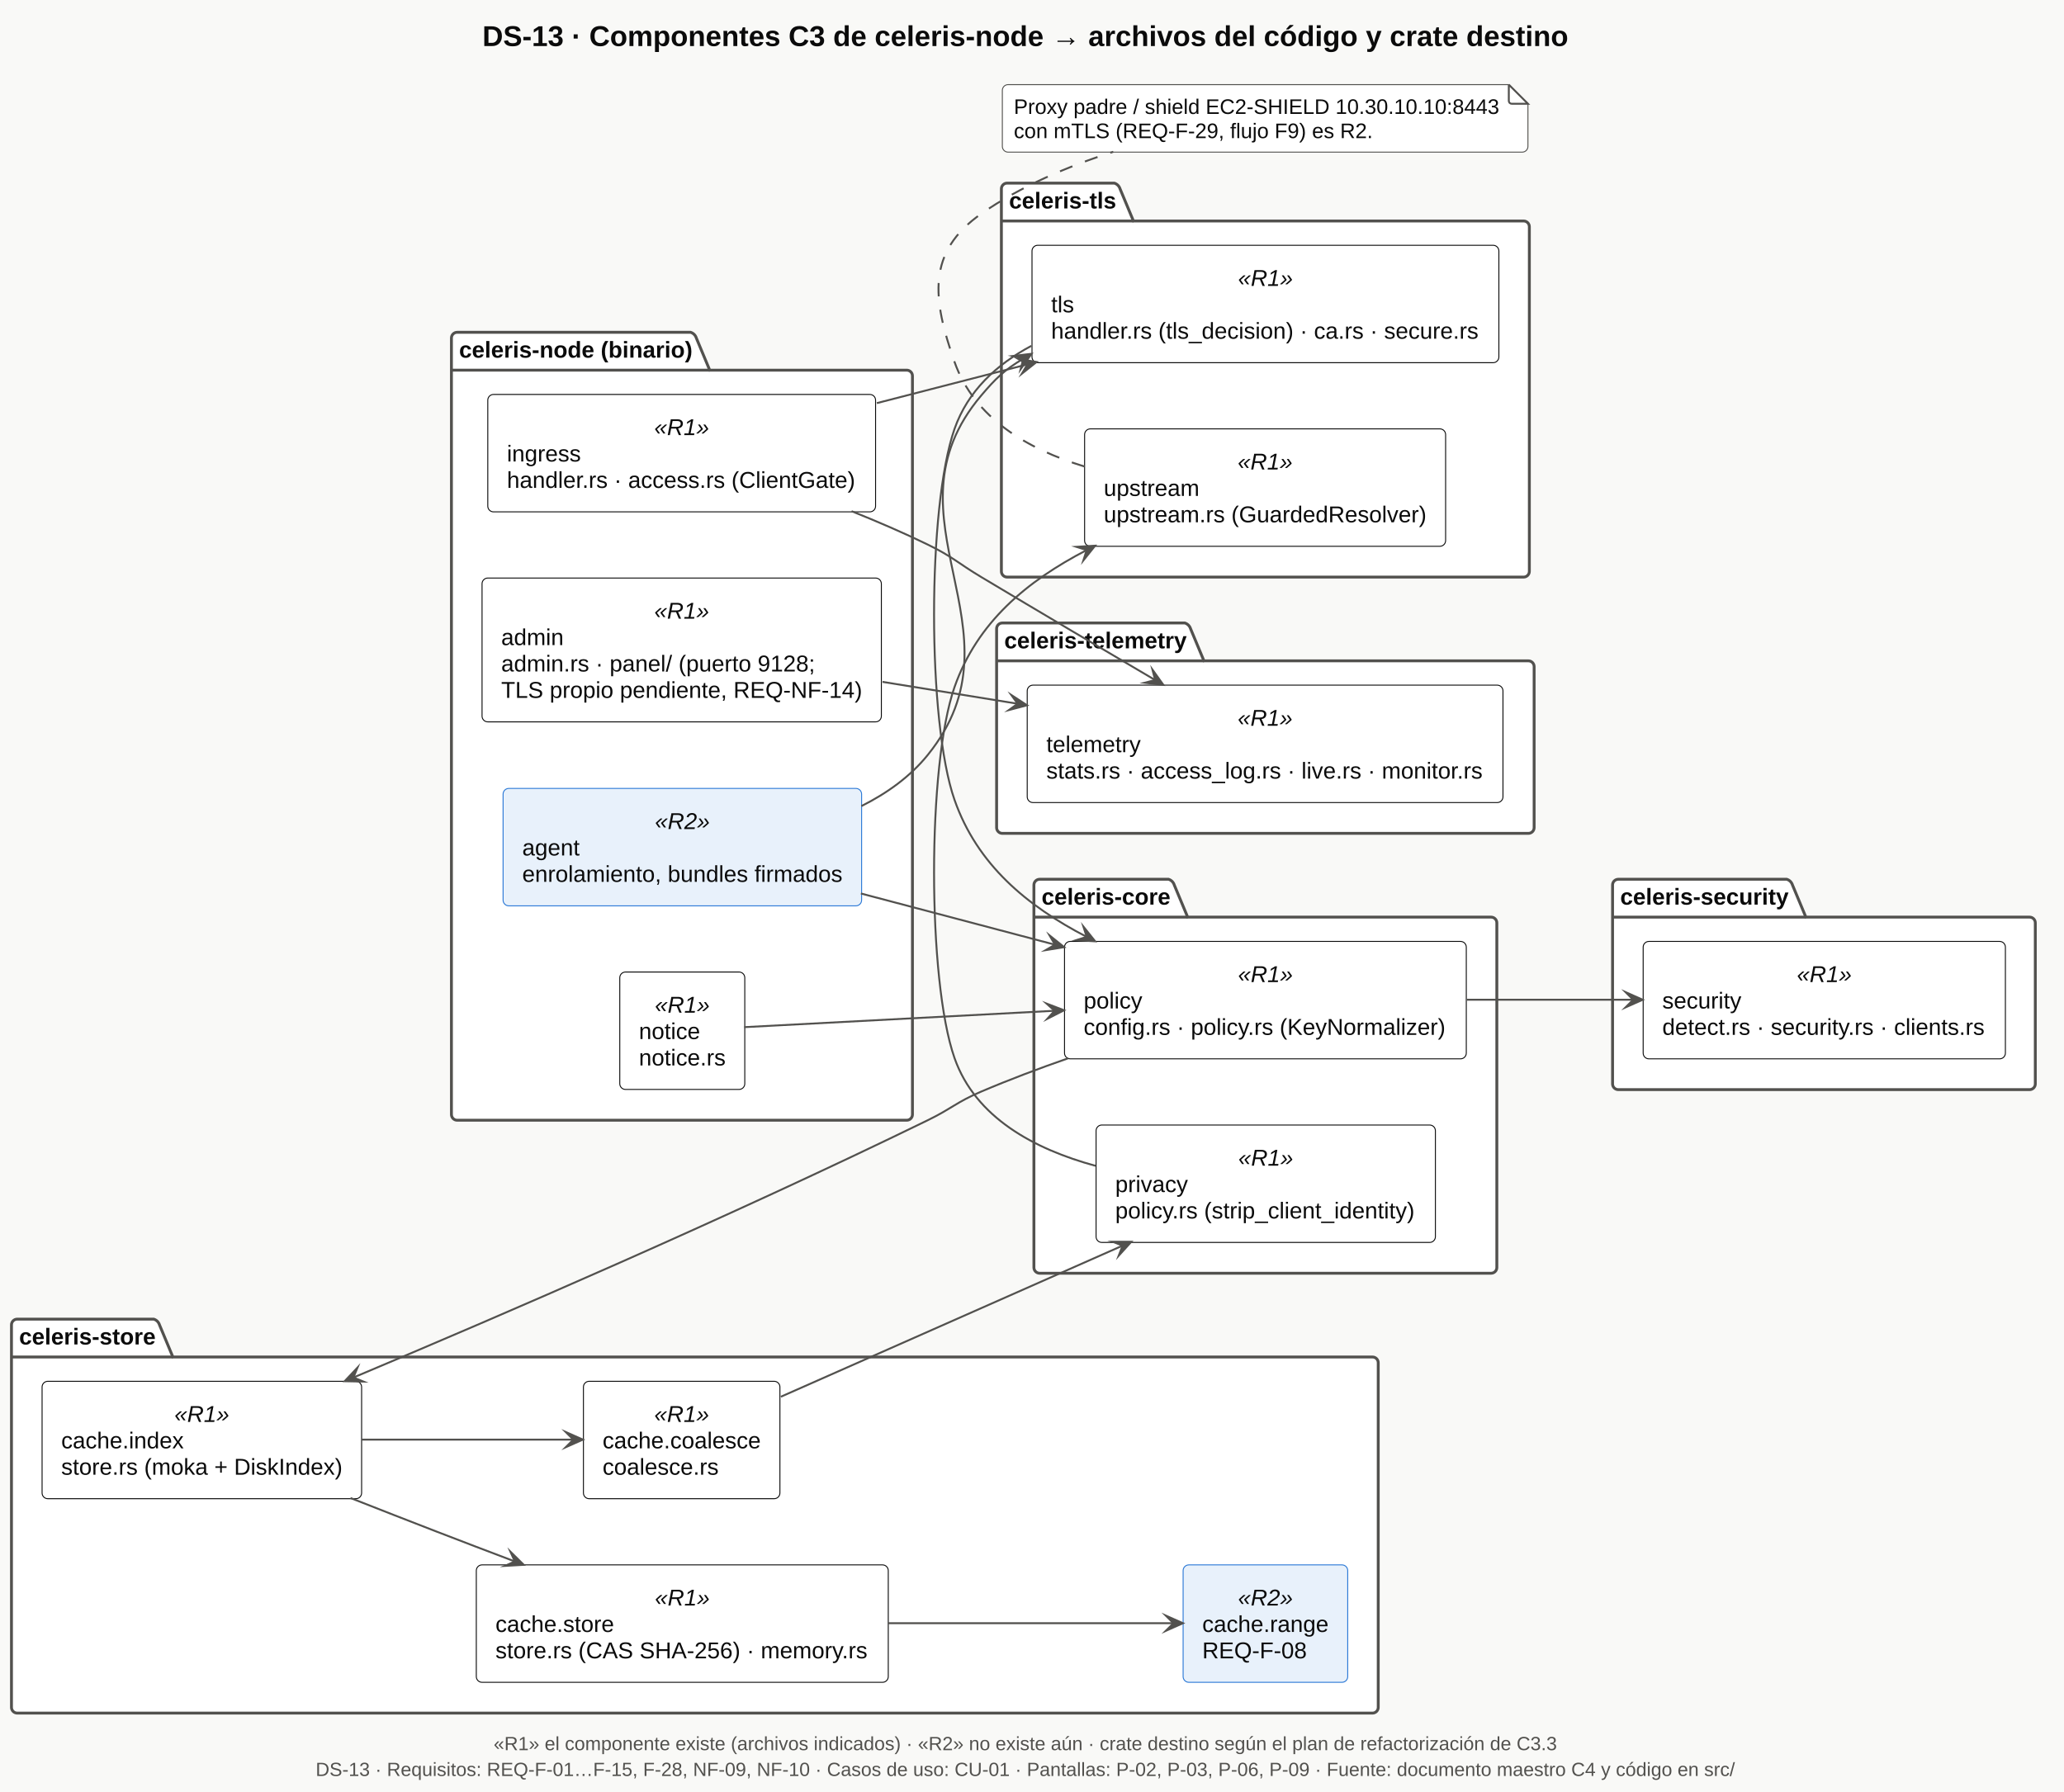
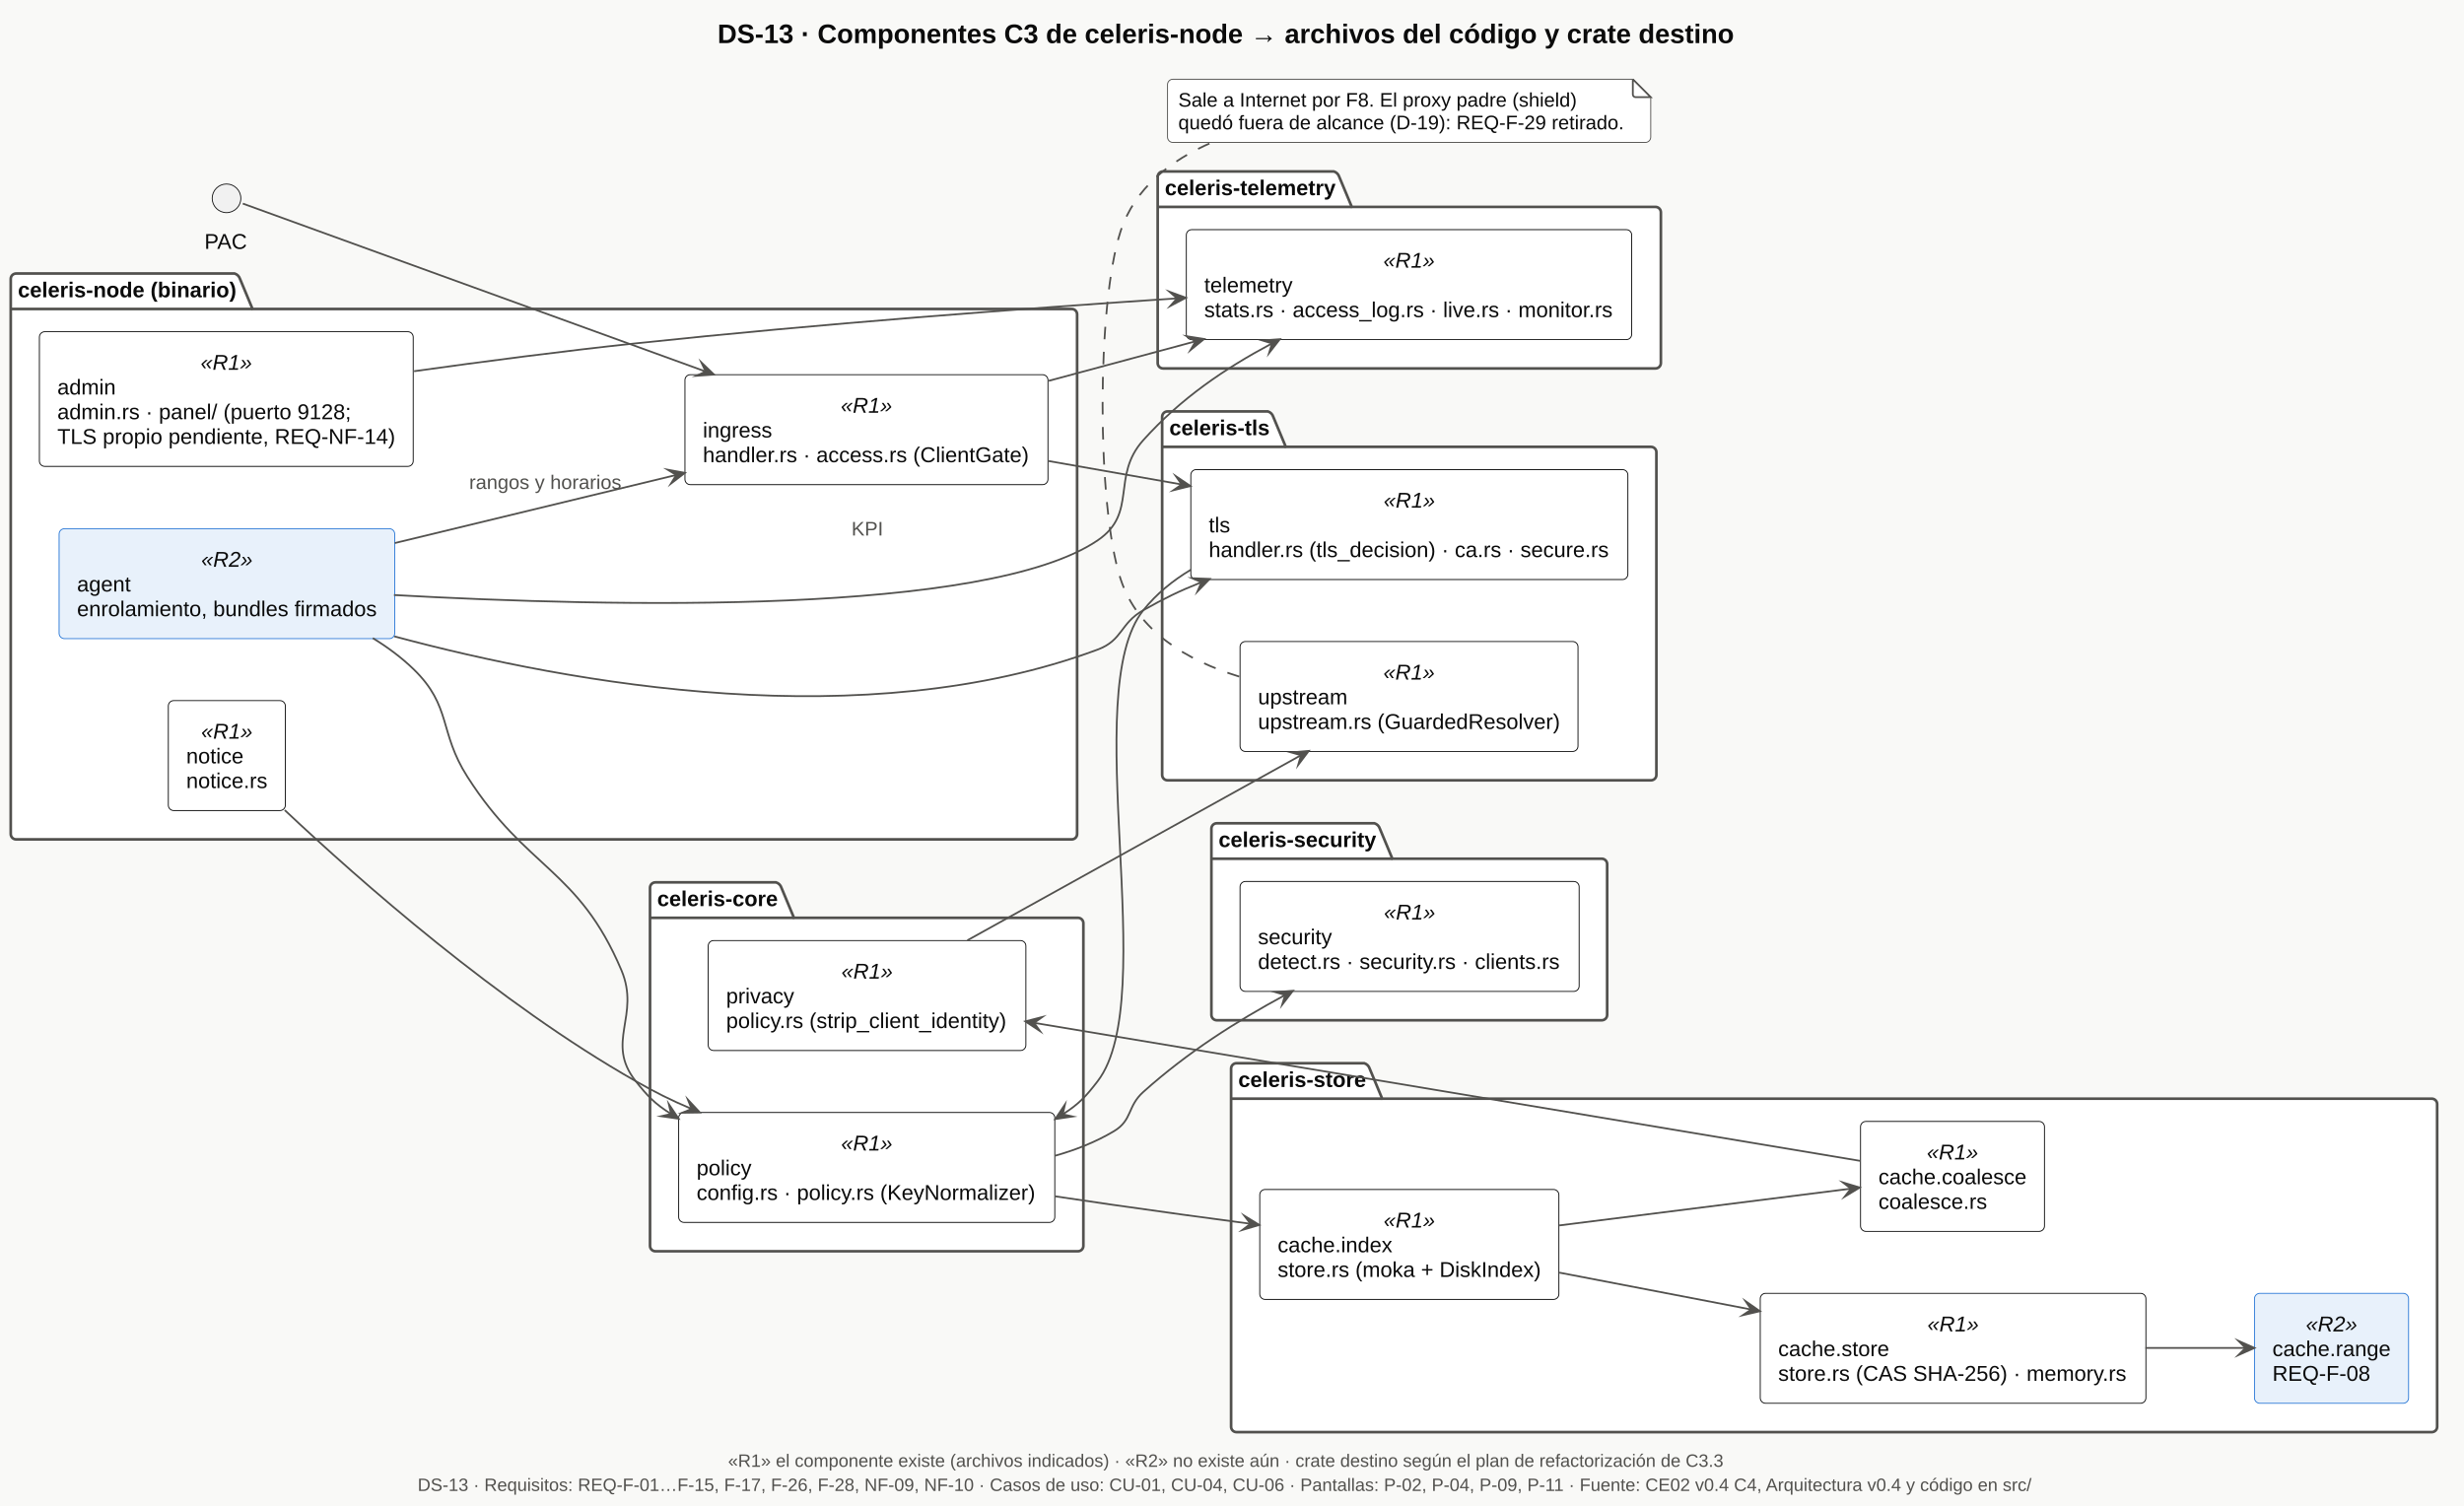
- <svg xmlns="http://www.w3.org/2000/svg" version="1.1" data-diagram-type="DESCRIPTION" style="width:1079px;height:937px;background:#F9F9F7;" width="1079px" height="937px" viewBox="0 0 1079 937" zoomAndPan="magnify" preserveAspectRatio="none" contentStyleType="text/css">
+ <svg xmlns="http://www.w3.org/2000/svg" version="1.1" data-diagram-type="DESCRIPTION" style="width:1376px;height:841px;background:#F9F9F7;" width="1376px" height="841px" viewBox="0 0 1376 841" zoomAndPan="magnify" preserveAspectRatio="none" contentStyleType="text/css">
  <defs />
  <g font-family="sans-serif" lengthAdjust="spacing">
-     <rect x="0" y="0" width="1079" height="937" fill="#F9F9F7" style="stroke:none;" />
+     <rect x="0" y="0" width="1376" height="841" fill="#F9F9F7" style="stroke:none;" />
    <g class="title" data-source-line="2">
-       <text x="252.179" y="24.07" fill="#0B0B0B" font-size="15" textLength="567.642" font-weight="700" font-family="'Arial'">DS-13 · Componentes C3 de celeris-node → archivos del código y crate destino</text>
+       <text x="400.679" y="24.07" fill="#0B0B0B" font-size="15" textLength="567.642" font-weight="700" font-family="'Arial'">DS-13 · Componentes C3 de celeris-node → archivos del código y crate destino</text>
    </g>
    <g class="cluster" data-qualified-name="celeris-node .binario." id="ent0001" data-source-line="13">
-       <path d="M239,173.749 L361.021,173.749 A4.5,4.5 0 0 1 364.021,176.749 L371.021,193.547 L474,193.547 A3,3 0 0 1 477,196.547 L477,582.749 A3,3 0 0 1 474,585.749 L239,585.749 A3,3 0 0 1 236,582.749 L236,176.749 A3,3 0 0 1 239,173.749" style="stroke:#52514E;stroke-width:1.5;" fill="#FFF" />
-       <line x1="236" y1="193.547" x2="371.021" y2="193.547" style="stroke:#52514E;stroke-width:1.5;" />
-       <text x="240" y="187.004" fill="#0B0B0B" font-size="12" textLength="122.021" font-weight="700" font-family="'Arial'">celeris-node (binario)</text>
+       <path d="M9,152.749 L131.021,152.749 A4.5,4.5 0 0 1 134.021,155.749 L141.021,172.547 L598.5,172.547 A3,3 0 0 1 601.5,175.547 L601.5,465.749 A3,3 0 0 1 598.5,468.749 L9,468.749 A3,3 0 0 1 6,465.749 L6,155.749 A3,3 0 0 1 9,152.749" style="stroke:#52514E;stroke-width:1.5;" fill="#FFF" />
+       <line x1="6" y1="172.547" x2="141.021" y2="172.547" style="stroke:#52514E;stroke-width:1.5;" />
+       <text x="10" y="166.004" fill="#0B0B0B" font-size="12" textLength="122.021" font-weight="700" font-family="'Arial'">celeris-node (binario)</text>
    </g>
    <g class="cluster" data-qualified-name="celeris-tls" id="ent0006" data-source-line="19">
-       <path d="M526.5,95.749 L582.533,95.749 A4.5,4.5 0 0 1 585.533,98.749 L592.533,115.547 L796.5,115.547 A3,3 0 0 1 799.5,118.547 L799.5,298.749 A3,3 0 0 1 796.5,301.749 L526.5,301.749 A3,3 0 0 1 523.5,298.749 L523.5,98.749 A3,3 0 0 1 526.5,95.749" style="stroke:#52514E;stroke-width:1.5;" fill="#FFF" />
-       <line x1="523.5" y1="115.547" x2="592.533" y2="115.547" style="stroke:#52514E;stroke-width:1.5;" />
-       <text x="527.5" y="109.004" fill="#0B0B0B" font-size="12" textLength="56.033" font-weight="700" font-family="'Arial'">celeris-tls</text>
+       <path d="M652,229.749 L708.033,229.749 A4.5,4.5 0 0 1 711.033,232.749 L718.033,249.547 L922,249.547 A3,3 0 0 1 925,252.547 L925,432.749 A3,3 0 0 1 922,435.749 L652,435.749 A3,3 0 0 1 649,432.749 L649,232.749 A3,3 0 0 1 652,229.749" style="stroke:#52514E;stroke-width:1.5;" fill="#FFF" />
+       <line x1="649" y1="249.547" x2="718.033" y2="249.547" style="stroke:#52514E;stroke-width:1.5;" />
+       <text x="653" y="243.004" fill="#0B0B0B" font-size="12" textLength="56.033" font-weight="700" font-family="'Arial'">celeris-tls</text>
    </g>
    <g class="cluster" data-qualified-name="celeris-core" id="ent0009" data-source-line="23">
-       <path d="M543.5,459.749 L610.877,459.749 A4.5,4.5 0 0 1 613.877,462.749 L620.877,479.547 L779.5,479.547 A3,3 0 0 1 782.5,482.547 L782.5,662.749 A3,3 0 0 1 779.5,665.749 L543.5,665.749 A3,3 0 0 1 540.5,662.749 L540.5,462.749 A3,3 0 0 1 543.5,459.749" style="stroke:#52514E;stroke-width:1.5;" fill="#FFF" />
-       <line x1="540.5" y1="479.547" x2="620.877" y2="479.547" style="stroke:#52514E;stroke-width:1.5;" />
-       <text x="544.5" y="473.004" fill="#0B0B0B" font-size="12" textLength="67.377" font-weight="700" font-family="'Arial'">celeris-core</text>
+       <path d="M366,492.749 L433.377,492.749 A4.5,4.5 0 0 1 436.377,495.749 L443.377,512.547 L602,512.547 A3,3 0 0 1 605,515.547 L605,695.749 A3,3 0 0 1 602,698.749 L366,698.749 A3,3 0 0 1 363,695.749 L363,495.749 A3,3 0 0 1 366,492.749" style="stroke:#52514E;stroke-width:1.5;" fill="#FFF" />
+       <line x1="363" y1="512.547" x2="443.377" y2="512.547" style="stroke:#52514E;stroke-width:1.5;" />
+       <text x="367" y="506.004" fill="#0B0B0B" font-size="12" textLength="67.377" font-weight="700" font-family="'Arial'">celeris-core</text>
    </g>
    <g class="cluster" data-qualified-name="celeris-store" id="ent0012" data-source-line="27">
-       <path d="M9,689.749 L80.373,689.749 A4.5,4.5 0 0 1 83.373,692.749 L90.373,709.547 L717.5,709.547 A3,3 0 0 1 720.5,712.547 L720.5,892.749 A3,3 0 0 1 717.5,895.749 L9,895.749 A3,3 0 0 1 6,892.749 L6,692.749 A3,3 0 0 1 9,689.749" style="stroke:#52514E;stroke-width:1.5;" fill="#FFF" />
-       <line x1="6" y1="709.547" x2="90.373" y2="709.547" style="stroke:#52514E;stroke-width:1.5;" />
-       <text x="10" y="703.004" fill="#0B0B0B" font-size="12" textLength="71.373" font-weight="700" font-family="'Arial'">celeris-store</text>
+       <path d="M690.5,593.749 L761.873,593.749 A4.5,4.5 0 0 1 764.873,596.749 L771.873,613.547 L1358,613.547 A3,3 0 0 1 1361,616.547 L1361,796.749 A3,3 0 0 1 1358,799.749 L690.5,799.749 A3,3 0 0 1 687.5,796.749 L687.5,596.749 A3,3 0 0 1 690.5,593.749" style="stroke:#52514E;stroke-width:1.5;" fill="#FFF" />
+       <line x1="687.5" y1="613.547" x2="771.873" y2="613.547" style="stroke:#52514E;stroke-width:1.5;" />
+       <text x="691.5" y="607.004" fill="#0B0B0B" font-size="12" textLength="71.373" font-weight="700" font-family="'Arial'">celeris-store</text>
    </g>
    <g class="cluster" data-qualified-name="celeris-security" id="ent0017" data-source-line="33">
-       <path d="M846,459.749 L934.055,459.749 A4.5,4.5 0 0 1 937.055,462.749 L944.055,479.547 L1061,479.547 A3,3 0 0 1 1064,482.547 L1064,566.749 A3,3 0 0 1 1061,569.749 L846,569.749 A3,3 0 0 1 843,566.749 L843,462.749 A3,3 0 0 1 846,459.749" style="stroke:#52514E;stroke-width:1.5;" fill="#FFF" />
-       <line x1="843" y1="479.547" x2="944.055" y2="479.547" style="stroke:#52514E;stroke-width:1.5;" />
-       <text x="847" y="473.004" fill="#0B0B0B" font-size="12" textLength="88.055" font-weight="700" font-family="'Arial'">celeris-security</text>
+       <path d="M679.5,459.749 L767.555,459.749 A4.5,4.5 0 0 1 770.555,462.749 L777.555,479.547 L894.5,479.547 A3,3 0 0 1 897.5,482.547 L897.5,566.749 A3,3 0 0 1 894.5,569.749 L679.5,569.749 A3,3 0 0 1 676.5,566.749 L676.5,462.749 A3,3 0 0 1 679.5,459.749" style="stroke:#52514E;stroke-width:1.5;" fill="#FFF" />
+       <line x1="676.5" y1="479.547" x2="777.555" y2="479.547" style="stroke:#52514E;stroke-width:1.5;" />
+       <text x="680.5" y="473.004" fill="#0B0B0B" font-size="12" textLength="88.055" font-weight="700" font-family="'Arial'">celeris-security</text>
    </g>
    <g class="cluster" data-qualified-name="celeris-telemetry" id="ent0019" data-source-line="36">
-       <path d="M524,325.749 L619.391,325.749 A4.5,4.5 0 0 1 622.391,328.749 L629.391,345.547 L799,345.547 A3,3 0 0 1 802,348.547 L802,432.749 A3,3 0 0 1 799,435.749 L524,435.749 A3,3 0 0 1 521,432.749 L521,328.749 A3,3 0 0 1 524,325.749" style="stroke:#52514E;stroke-width:1.5;" fill="#FFF" />
-       <line x1="521" y1="345.547" x2="629.391" y2="345.547" style="stroke:#52514E;stroke-width:1.5;" />
-       <text x="525" y="339.004" fill="#0B0B0B" font-size="12" textLength="95.391" font-weight="700" font-family="'Arial'">celeris-telemetry</text>
+       <path d="M649.5,95.749 L744.891,95.749 A4.5,4.5 0 0 1 747.891,98.749 L754.891,115.547 L924.5,115.547 A3,3 0 0 1 927.5,118.547 L927.5,202.749 A3,3 0 0 1 924.5,205.749 L649.5,205.749 A3,3 0 0 1 646.5,202.749 L646.5,98.749 A3,3 0 0 1 649.5,95.749" style="stroke:#52514E;stroke-width:1.5;" fill="#FFF" />
+       <line x1="646.5" y1="115.547" x2="754.891" y2="115.547" style="stroke:#52514E;stroke-width:1.5;" />
+       <text x="650.5" y="109.004" fill="#0B0B0B" font-size="12" textLength="95.391" font-weight="700" font-family="'Arial'">celeris-telemetry</text>
    </g>
    <g class="entity" data-qualified-name="celeris-node .binario..ING" id="ent0002" data-source-line="14">
-       <rect x="255" y="206.249" width="202.725" height="61.396" fill="#FFF" style="stroke:#0B0B0B;stroke-width:0.5;" rx="3" ry="3" />
-       <text x="342.019" y="227.504" fill="#0B0B0B" font-size="12" textLength="28.688" font-style="italic" font-family="'Arial'">«R1»</text>
-       <text x="265" y="241.303" fill="#0B0B0B" font-size="12" textLength="38.684" font-family="'Arial'">ingress</text>
-       <text x="265" y="255.102" fill="#0B0B0B" font-size="12" textLength="182.725" font-family="'Arial'">handler.rs · access.rs (ClientGate)</text>
+       <rect x="382.5" y="209.249" width="202.725" height="61.396" fill="#FFF" style="stroke:#0B0B0B;stroke-width:0.5;" rx="3" ry="3" />
+       <text x="469.519" y="230.504" fill="#0B0B0B" font-size="12" textLength="28.688" font-style="italic" font-family="'Arial'">«R1»</text>
+       <text x="392.5" y="244.303" fill="#0B0B0B" font-size="12" textLength="38.684" font-family="'Arial'">ingress</text>
+       <text x="392.5" y="258.102" fill="#0B0B0B" font-size="12" textLength="182.725" font-family="'Arial'">handler.rs · access.rs (ClientGate)</text>
    </g>
    <g class="entity" data-qualified-name="celeris-node .binario..ADM" id="ent0003" data-source-line="15">
-       <rect x="252" y="302.249" width="208.754" height="75.195" fill="#FFF" style="stroke:#0B0B0B;stroke-width:0.5;" rx="3" ry="3" />
-       <text x="342.033" y="323.504" fill="#0B0B0B" font-size="12" textLength="28.688" font-style="italic" font-family="'Arial'">«R1»</text>
-       <text x="262" y="337.303" fill="#0B0B0B" font-size="12" textLength="32.684" font-family="'Arial'">admin</text>
-       <text x="262" y="351.102" fill="#0B0B0B" font-size="12" textLength="164.092" font-family="'Arial'">admin.rs · panel/ (puerto 9128;</text>
-       <text x="262" y="364.901" fill="#0B0B0B" font-size="12" textLength="188.754" font-family="'Arial'">TLS propio pendiente, REQ-NF-14)</text>
+       <rect x="22" y="185.249" width="208.754" height="75.195" fill="#FFF" style="stroke:#0B0B0B;stroke-width:0.5;" rx="3" ry="3" />
+       <text x="112.033" y="206.504" fill="#0B0B0B" font-size="12" textLength="28.688" font-style="italic" font-family="'Arial'">«R1»</text>
+       <text x="32" y="220.303" fill="#0B0B0B" font-size="12" textLength="32.684" font-family="'Arial'">admin</text>
+       <text x="32" y="234.102" fill="#0B0B0B" font-size="12" textLength="164.092" font-family="'Arial'">admin.rs · panel/ (puerto 9128;</text>
+       <text x="32" y="247.901" fill="#0B0B0B" font-size="12" textLength="188.754" font-family="'Arial'">TLS propio pendiente, REQ-NF-14)</text>
    </g>
    <g class="entity" data-qualified-name="celeris-node .binario..NOT" id="ent0004" data-source-line="16">
-       <rect x="324" y="508.249" width="65.352" height="61.396" fill="#FFF" style="stroke:#0B0B0B;stroke-width:0.5;" rx="3" ry="3" />
-       <text x="342.332" y="529.504" fill="#0B0B0B" font-size="12" textLength="28.688" font-style="italic" font-family="'Arial'">«R1»</text>
-       <text x="334" y="543.303" fill="#0B0B0B" font-size="12" textLength="32.021" font-family="'Arial'">notice</text>
-       <text x="334" y="557.102" fill="#0B0B0B" font-size="12" textLength="45.352" font-family="'Arial'">notice.rs</text>
+       <rect x="94" y="391.249" width="65.352" height="61.396" fill="#FFF" style="stroke:#0B0B0B;stroke-width:0.5;" rx="3" ry="3" />
+       <text x="112.332" y="412.504" fill="#0B0B0B" font-size="12" textLength="28.688" font-style="italic" font-family="'Arial'">«R1»</text>
+       <text x="104" y="426.303" fill="#0B0B0B" font-size="12" textLength="32.021" font-family="'Arial'">notice</text>
+       <text x="104" y="440.102" fill="#0B0B0B" font-size="12" textLength="45.352" font-family="'Arial'">notice.rs</text>
    </g>
    <g class="entity" data-qualified-name="celeris-node .binario..AG" id="ent0005" data-source-line="17">
-       <rect x="263" y="412.249" width="187.426" height="61.396" fill="#E8F1FB" style="stroke:#2A78D6;stroke-width:0.5;" rx="3" ry="3" />
-       <text x="342.369" y="433.504" fill="#0B0B0B" font-size="12" textLength="28.688" font-style="italic" font-family="'Arial'">«R2»</text>
-       <text x="273" y="447.303" fill="#0B0B0B" font-size="12" textLength="30.029" font-family="'Arial'">agent</text>
-       <text x="273" y="461.102" fill="#0B0B0B" font-size="12" textLength="167.426" font-family="'Arial'">enrolamiento, bundles firmados</text>
+       <rect x="33" y="295.249" width="187.426" height="61.396" fill="#E8F1FB" style="stroke:#2A78D6;stroke-width:0.5;" rx="3" ry="3" />
+       <text x="112.369" y="316.504" fill="#0B0B0B" font-size="12" textLength="28.688" font-style="italic" font-family="'Arial'">«R2»</text>
+       <text x="43" y="330.303" fill="#0B0B0B" font-size="12" textLength="30.029" font-family="'Arial'">agent</text>
+       <text x="43" y="344.102" fill="#0B0B0B" font-size="12" textLength="167.426" font-family="'Arial'">enrolamiento, bundles firmados</text>
    </g>
    <g class="entity" data-qualified-name="celeris-tls.TLS" id="ent0007" data-source-line="20">
-       <rect x="539.5" y="128.249" width="244.068" height="61.396" fill="#FFF" style="stroke:#0B0B0B;stroke-width:0.5;" rx="3" ry="3" />
-       <text x="647.19" y="149.504" fill="#0B0B0B" font-size="12" textLength="28.688" font-style="italic" font-family="'Arial'">«R1»</text>
-       <text x="549.5" y="163.303" fill="#0B0B0B" font-size="12" textLength="12" font-family="'Arial'">tls</text>
-       <text x="549.5" y="177.102" fill="#0B0B0B" font-size="12" textLength="224.068" font-family="'Arial'">handler.rs (tls_decision) · ca.rs · secure.rs</text>
+       <rect x="665" y="262.249" width="244.068" height="61.396" fill="#FFF" style="stroke:#0B0B0B;stroke-width:0.5;" rx="3" ry="3" />
+       <text x="772.69" y="283.504" fill="#0B0B0B" font-size="12" textLength="28.688" font-style="italic" font-family="'Arial'">«R1»</text>
+       <text x="675" y="297.303" fill="#0B0B0B" font-size="12" textLength="12" font-family="'Arial'">tls</text>
+       <text x="675" y="311.102" fill="#0B0B0B" font-size="12" textLength="224.068" font-family="'Arial'">handler.rs (tls_decision) · ca.rs · secure.rs</text>
    </g>
    <g class="entity" data-qualified-name="celeris-tls.UP" id="ent0008" data-source-line="21">
-       <rect x="567" y="224.249" width="188.727" height="61.396" fill="#FFF" style="stroke:#0B0B0B;stroke-width:0.5;" rx="3" ry="3" />
-       <text x="647.02" y="245.504" fill="#0B0B0B" font-size="12" textLength="28.688" font-style="italic" font-family="'Arial'">«R1»</text>
-       <text x="577" y="259.303" fill="#0B0B0B" font-size="12" textLength="50.021" font-family="'Arial'">upstream</text>
-       <text x="577" y="273.102" fill="#0B0B0B" font-size="12" textLength="168.727" font-family="'Arial'">upstream.rs (GuardedResolver)</text>
+       <rect x="692.5" y="358.249" width="188.727" height="61.396" fill="#FFF" style="stroke:#0B0B0B;stroke-width:0.5;" rx="3" ry="3" />
+       <text x="772.52" y="379.504" fill="#0B0B0B" font-size="12" textLength="28.688" font-style="italic" font-family="'Arial'">«R1»</text>
+       <text x="702.5" y="393.303" fill="#0B0B0B" font-size="12" textLength="50.021" font-family="'Arial'">upstream</text>
+       <text x="702.5" y="407.102" fill="#0B0B0B" font-size="12" textLength="168.727" font-family="'Arial'">upstream.rs (GuardedResolver)</text>
    </g>
    <g class="entity" data-qualified-name="celeris-core.POL" id="ent0010" data-source-line="24">
-       <rect x="556.5" y="492.249" width="210.037" height="61.396" fill="#FFF" style="stroke:#0B0B0B;stroke-width:0.5;" rx="3" ry="3" />
-       <text x="647.175" y="513.504" fill="#0B0B0B" font-size="12" textLength="28.688" font-style="italic" font-family="'Arial'">«R1»</text>
-       <text x="566.5" y="527.303" fill="#0B0B0B" font-size="12" textLength="30.68" font-family="'Arial'">policy</text>
-       <text x="566.5" y="541.102" fill="#0B0B0B" font-size="12" textLength="190.037" font-family="'Arial'">config.rs · policy.rs (KeyNormalizer)</text>
+       <rect x="379" y="621.249" width="210.037" height="61.396" fill="#FFF" style="stroke:#0B0B0B;stroke-width:0.5;" rx="3" ry="3" />
+       <text x="469.675" y="642.504" fill="#0B0B0B" font-size="12" textLength="28.688" font-style="italic" font-family="'Arial'">«R1»</text>
+       <text x="389" y="656.303" fill="#0B0B0B" font-size="12" textLength="30.68" font-family="'Arial'">policy</text>
+       <text x="389" y="670.102" fill="#0B0B0B" font-size="12" textLength="190.037" font-family="'Arial'">config.rs · policy.rs (KeyNormalizer)</text>
    </g>
    <g class="entity" data-qualified-name="celeris-core.PRV" id="ent0011" data-source-line="25">
-       <rect x="573" y="588.249" width="177.389" height="61.396" fill="#FFF" style="stroke:#0B0B0B;stroke-width:0.5;" rx="3" ry="3" />
-       <text x="647.351" y="609.504" fill="#0B0B0B" font-size="12" textLength="28.688" font-style="italic" font-family="'Arial'">«R1»</text>
-       <text x="583" y="623.303" fill="#0B0B0B" font-size="12" textLength="38.01" font-family="'Arial'">privacy</text>
-       <text x="583" y="637.102" fill="#0B0B0B" font-size="12" textLength="157.389" font-family="'Arial'">policy.rs (strip_client_identity)</text>
+       <rect x="395.5" y="525.249" width="177.389" height="61.396" fill="#FFF" style="stroke:#0B0B0B;stroke-width:0.5;" rx="3" ry="3" />
+       <text x="469.851" y="546.504" fill="#0B0B0B" font-size="12" textLength="28.688" font-style="italic" font-family="'Arial'">«R1»</text>
+       <text x="405.5" y="560.303" fill="#0B0B0B" font-size="12" textLength="38.01" font-family="'Arial'">privacy</text>
+       <text x="405.5" y="574.102" fill="#0B0B0B" font-size="12" textLength="157.389" font-family="'Arial'">policy.rs (strip_client_identity)</text>
    </g>
    <g class="entity" data-qualified-name="celeris-store.IDX" id="ent0013" data-source-line="28">
-       <rect x="22" y="722.249" width="167.041" height="61.396" fill="#FFF" style="stroke:#0B0B0B;stroke-width:0.5;" rx="3" ry="3" />
-       <text x="91.177" y="743.504" fill="#0B0B0B" font-size="12" textLength="28.688" font-style="italic" font-family="'Arial'">«R1»</text>
-       <text x="32" y="757.303" fill="#0B0B0B" font-size="12" textLength="64.043" font-family="'Arial'">cache.index</text>
-       <text x="32" y="771.102" fill="#0B0B0B" font-size="12" textLength="147.041" font-family="'Arial'">store.rs (moka + DiskIndex)</text>
+       <rect x="703.5" y="664.249" width="167.041" height="61.396" fill="#FFF" style="stroke:#0B0B0B;stroke-width:0.5;" rx="3" ry="3" />
+       <text x="772.677" y="685.504" fill="#0B0B0B" font-size="12" textLength="28.688" font-style="italic" font-family="'Arial'">«R1»</text>
+       <text x="713.5" y="699.303" fill="#0B0B0B" font-size="12" textLength="64.043" font-family="'Arial'">cache.index</text>
+       <text x="713.5" y="713.102" fill="#0B0B0B" font-size="12" textLength="147.041" font-family="'Arial'">store.rs (moka + DiskIndex)</text>
    </g>
    <g class="entity" data-qualified-name="celeris-store.COA" id="ent0014" data-source-line="29">
-       <rect x="305" y="722.249" width="102.717" height="61.396" fill="#FFF" style="stroke:#0B0B0B;stroke-width:0.5;" rx="3" ry="3" />
-       <text x="342.015" y="743.504" fill="#0B0B0B" font-size="12" textLength="28.688" font-style="italic" font-family="'Arial'">«R1»</text>
-       <text x="315" y="757.303" fill="#0B0B0B" font-size="12" textLength="82.717" font-family="'Arial'">cache.coalesce</text>
-       <text x="315" y="771.102" fill="#0B0B0B" font-size="12" textLength="60.691" font-family="'Arial'">coalesce.rs</text>
+       <rect x="1039" y="626.249" width="102.717" height="61.396" fill="#FFF" style="stroke:#0B0B0B;stroke-width:0.5;" rx="3" ry="3" />
+       <text x="1076.015" y="647.504" fill="#0B0B0B" font-size="12" textLength="28.688" font-style="italic" font-family="'Arial'">«R1»</text>
+       <text x="1049" y="661.303" fill="#0B0B0B" font-size="12" textLength="82.717" font-family="'Arial'">cache.coalesce</text>
+       <text x="1049" y="675.102" fill="#0B0B0B" font-size="12" textLength="60.691" font-family="'Arial'">coalesce.rs</text>
    </g>
    <g class="entity" data-qualified-name="celeris-store.ST" id="ent0015" data-source-line="30">
-       <rect x="249" y="818.249" width="215.363" height="61.396" fill="#FFF" style="stroke:#0B0B0B;stroke-width:0.5;" rx="3" ry="3" />
-       <text x="342.338" y="839.504" fill="#0B0B0B" font-size="12" textLength="28.688" font-style="italic" font-family="'Arial'">«R1»</text>
-       <text x="259" y="853.303" fill="#0B0B0B" font-size="12" textLength="62.033" font-family="'Arial'">cache.store</text>
-       <text x="259" y="867.102" fill="#0B0B0B" font-size="12" textLength="195.363" font-family="'Arial'">store.rs (CAS SHA-256) · memory.rs</text>
+       <rect x="983" y="722.249" width="215.363" height="61.396" fill="#FFF" style="stroke:#0B0B0B;stroke-width:0.5;" rx="3" ry="3" />
+       <text x="1076.338" y="743.504" fill="#0B0B0B" font-size="12" textLength="28.688" font-style="italic" font-family="'Arial'">«R1»</text>
+       <text x="993" y="757.303" fill="#0B0B0B" font-size="12" textLength="62.033" font-family="'Arial'">cache.store</text>
+       <text x="993" y="771.102" fill="#0B0B0B" font-size="12" textLength="195.363" font-family="'Arial'">store.rs (CAS SHA-256) · memory.rs</text>
    </g>
    <g class="entity" data-qualified-name="celeris-store.RG" id="ent0016" data-source-line="31">
-       <rect x="618.5" y="818.249" width="86.047" height="61.396" fill="#E8F1FB" style="stroke:#2A78D6;stroke-width:0.5;" rx="3" ry="3" />
-       <text x="647.18" y="839.504" fill="#0B0B0B" font-size="12" textLength="28.688" font-style="italic" font-family="'Arial'">«R2»</text>
-       <text x="628.5" y="853.303" fill="#0B0B0B" font-size="12" textLength="66.047" font-family="'Arial'">cache.range</text>
-       <text x="628.5" y="867.102" fill="#0B0B0B" font-size="12" textLength="54.674" font-family="'Arial'">REQ-F-08</text>
+       <rect x="1259" y="722.249" width="86.047" height="61.396" fill="#E8F1FB" style="stroke:#2A78D6;stroke-width:0.5;" rx="3" ry="3" />
+       <text x="1287.68" y="743.504" fill="#0B0B0B" font-size="12" textLength="28.688" font-style="italic" font-family="'Arial'">«R2»</text>
+       <text x="1269" y="757.303" fill="#0B0B0B" font-size="12" textLength="66.047" font-family="'Arial'">cache.range</text>
+       <text x="1269" y="771.102" fill="#0B0B0B" font-size="12" textLength="54.674" font-family="'Arial'">REQ-F-08</text>
    </g>
    <g class="entity" data-qualified-name="celeris-security.SEC" id="ent0018" data-source-line="34">
-       <rect x="859" y="492.249" width="189.365" height="61.396" fill="#FFF" style="stroke:#0B0B0B;stroke-width:0.5;" rx="3" ry="3" />
-       <text x="939.339" y="513.504" fill="#0B0B0B" font-size="12" textLength="28.688" font-style="italic" font-family="'Arial'">«R1»</text>
-       <text x="869" y="527.303" fill="#0B0B0B" font-size="12" textLength="41.344" font-family="'Arial'">security</text>
-       <text x="869" y="541.102" fill="#0B0B0B" font-size="12" textLength="169.365" font-family="'Arial'">detect.rs · security.rs · clients.rs</text>
+       <rect x="692.5" y="492.249" width="189.365" height="61.396" fill="#FFF" style="stroke:#0B0B0B;stroke-width:0.5;" rx="3" ry="3" />
+       <text x="772.839" y="513.504" fill="#0B0B0B" font-size="12" textLength="28.688" font-style="italic" font-family="'Arial'">«R1»</text>
+       <text x="702.5" y="527.303" fill="#0B0B0B" font-size="12" textLength="41.344" font-family="'Arial'">security</text>
+       <text x="702.5" y="541.102" fill="#0B0B0B" font-size="12" textLength="169.365" font-family="'Arial'">detect.rs · security.rs · clients.rs</text>
    </g>
    <g class="entity" data-qualified-name="celeris-telemetry.TEL" id="ent0020" data-source-line="37">
-       <rect x="537" y="358.249" width="248.709" height="61.396" fill="#FFF" style="stroke:#0B0B0B;stroke-width:0.5;" rx="3" ry="3" />
-       <text x="647.011" y="379.504" fill="#0B0B0B" font-size="12" textLength="28.688" font-style="italic" font-family="'Arial'">«R1»</text>
-       <text x="547" y="393.303" fill="#0B0B0B" font-size="12" textLength="49.348" font-family="'Arial'">telemetry</text>
-       <text x="547" y="407.102" fill="#0B0B0B" font-size="12" textLength="228.709" font-family="'Arial'">stats.rs · access_log.rs · live.rs · monitor.rs</text>
-     </g>
-     <g class="entity" data-qualified-name="GMN35" id="ent0036" data-source-line="56">
-       <path d="M524,47.249 L524,76.546 A3,3 0 0 0 527,79.546 L795.763,79.546 A3,3 0 0 0 798.763,76.546 L798.763,54.249 L788.763,44.249 L527,44.249 A3,3 0 0 0 524,47.249" style="stroke:#52514E;stroke-width:0.5;" fill="#FFF" />
-       <path d="M788.763,44.249 L788.763,52.749 A1.5,1.5 0 0 0 790.263,54.249 L798.763,54.249 L788.763,44.249" style="stroke:#52514E;stroke-width:1;" fill="#FFF" />
-       <text x="530" y="59.566" fill="#0B0B0B" font-size="11" textLength="253.763" font-family="'Arial'">Proxy padre / shield EC2-SHIELD 10.30.10.10:8443</text>
-       <text x="530" y="72.215" fill="#0B0B0B" font-size="11" textLength="187.661" font-family="'Arial'">con mTLS (REQ-F-29, flujo F9) es R2.</text>
+       <rect x="662.5" y="128.249" width="248.709" height="61.396" fill="#FFF" style="stroke:#0B0B0B;stroke-width:0.5;" rx="3" ry="3" />
+       <text x="772.511" y="149.504" fill="#0B0B0B" font-size="12" textLength="28.688" font-style="italic" font-family="'Arial'">«R1»</text>
+       <text x="672.5" y="163.303" fill="#0B0B0B" font-size="12" textLength="49.348" font-family="'Arial'">telemetry</text>
+       <text x="672.5" y="177.102" fill="#0B0B0B" font-size="12" textLength="228.709" font-family="'Arial'">stats.rs · access_log.rs · live.rs · monitor.rs</text>
+     </g>
+     <g class="entity" data-qualified-name="PAC" id="ent0037" data-source-line="56">
+       <ellipse cx="126.5" cy="110.749" rx="8" ry="8" fill="#F1F1F1" style="stroke:#181818;stroke-width:0.5;" />
+       <text x="114.163" y="139.004" fill="#0B0B0B" font-size="12" textLength="24.674" font-family="'Arial'">PAC</text>
+     </g>
+     <g class="entity" data-qualified-name="GMN39" id="ent0040" data-source-line="59">
+       <path d="M652,47.249 L652,76.546 A3,3 0 0 0 655,79.546 L918.843,79.546 A3,3 0 0 0 921.843,76.546 L921.843,54.249 L911.843,44.249 L655,44.249 A3,3 0 0 0 652,47.249" style="stroke:#52514E;stroke-width:0.5;" fill="#FFF" />
+       <path d="M911.843,44.249 L911.843,52.749 A1.5,1.5 0 0 0 913.343,54.249 L921.843,54.249 L911.843,44.249" style="stroke:#52514E;stroke-width:1;" fill="#FFF" />
+       <text x="658" y="59.566" fill="#0B0B0B" font-size="11" textLength="222.557" font-family="'Arial'">Sale a Internet por F8. El proxy padre (shield)</text>
+       <text x="658" y="72.215" fill="#0B0B0B" font-size="11" textLength="248.843" font-family="'Arial'">quedó fuera de alcance (D-19): REQ-F-29 retirado.</text>
    </g>
    <g class="link" data-entity-1="ent0002" data-entity-2="ent0007" id="lnk21" data-source-line="40" data-link-type="dependency">
-       <path d="M458.39,210.779 C485.16,203.889 509.478,197.625 537.088,190.515" style="stroke:#52514E;stroke-width:1;" fill="none" id="ING-to-TLS" />
-       <polygon points="541.93,189.269,532.217,187.639,537.088,190.515,534.212,195.387,541.93,189.269" fill="#52514E" style="stroke:#52514E;stroke-width:1;stroke-linejoin:miter;stroke-miterlimit:10;" />
+       <path d="M585.65,257.469 C611.03,261.939 633.616,265.911 659.886,270.541" style="stroke:#52514E;stroke-width:1;" fill="none" id="ING-to-TLS" />
+       <polygon points="664.81,271.409,656.641,265.907,659.886,270.541,655.252,273.786,664.81,271.409" fill="#52514E" style="stroke:#52514E;stroke-width:1;stroke-linejoin:miter;stroke-miterlimit:10;" />
    </g>
    <g class="link" data-entity-1="ent0007" data-entity-2="ent0010" id="lnk22" data-source-line="41" data-link-type="dependency">
-       <path d="M539.17,180.839 C520.95,190.559 505.95,204.449 499,224.249 C484.73,264.929 484.73,377.569 499,418.249 C510.88,452.119 536.782,473.625 568.072,489.865" style="stroke:#52514E;stroke-width:1;" fill="none" id="TLS-to-POL" />
-       <polygon points="572.51,492.169,566.364,484.472,568.072,489.865,562.679,491.573,572.51,492.169" fill="#52514E" style="stroke:#52514E;stroke-width:1;stroke-linejoin:miter;stroke-miterlimit:10;" />
+       <path d="M664.99,318.179 C654.93,324.199 645.83,331.609 638.5,340.749 C601.74,386.539 648.74,557.159 613,603.749 C606.5,612.219 602.55,616.517 593.5,622.267" style="stroke:#52514E;stroke-width:1;" fill="none" id="TLS-to-POL" />
+       <polygon points="589.28,624.949,599.021,623.498,593.5,622.267,594.731,616.746,589.28,624.949" fill="#52514E" style="stroke:#52514E;stroke-width:1;stroke-linejoin:miter;stroke-miterlimit:10;" />
    </g>
    <g class="link" data-entity-1="ent0010" data-entity-2="ent0013" id="lnk23" data-source-line="42" data-link-type="dependency">
-       <path d="M558.46,553.339 C543.06,558.709 527.49,564.569 513,570.749 C500.01,576.289 497.69,579.559 485,585.749 C380.58,636.669 261.619,687.971 184.779,720.271" style="stroke:#52514E;stroke-width:1;" fill="none" id="POL-to-IDX" />
-       <polygon points="180.17,722.209,190.017,722.408,184.779,720.271,186.917,715.033,180.17,722.209" fill="#52514E" style="stroke:#52514E;stroke-width:1;stroke-linejoin:miter;stroke-miterlimit:10;" />
+       <path d="M589.29,668.079 C600,669.689 610.71,671.269 621,672.749 C647.75,676.599 672.003,679.911 698.323,683.401" style="stroke:#52514E;stroke-width:1;" fill="none" id="POL-to-IDX" />
+       <polygon points="703.28,684.059,694.884,678.91,698.323,683.401,693.832,686.841,703.28,684.059" fill="#52514E" style="stroke:#52514E;stroke-width:1;stroke-linejoin:miter;stroke-miterlimit:10;" />
    </g>
    <g class="link" data-entity-1="ent0013" data-entity-2="ent0014" id="lnk24" data-source-line="43" data-link-type="dependency">
-       <path d="M189.07,752.749 C227.29,752.749 266.48,752.749 299.72,752.749" style="stroke:#52514E;stroke-width:1;" fill="none" id="IDX-to-COA" />
-       <polygon points="304.72,752.749,295.72,748.749,299.72,752.749,295.72,756.749,304.72,752.749" fill="#52514E" style="stroke:#52514E;stroke-width:1;stroke-linejoin:miter;stroke-miterlimit:10;" />
+       <path d="M870.78,684.319 C924.48,677.549 987.759,669.574 1033.619,663.794" style="stroke:#52514E;stroke-width:1;" fill="none" id="IDX-to-COA" />
+       <polygon points="1038.58,663.169,1029.15,660.325,1033.619,663.794,1030.151,668.263,1038.58,663.169" fill="#52514E" style="stroke:#52514E;stroke-width:1;stroke-linejoin:miter;stroke-miterlimit:10;" />
    </g>
    <g class="link" data-entity-1="ent0014" data-entity-2="ent0011" id="lnk25" data-source-line="44" data-link-type="dependency">
-       <path d="M408.22,730.319 C458.42,708.119 531.078,675.992 586.858,651.312" style="stroke:#52514E;stroke-width:1;" fill="none" id="COA-to-PRV" />
-       <polygon points="591.43,649.289,581.581,649.272,586.858,651.312,584.818,656.588,591.43,649.289" fill="#52514E" style="stroke:#52514E;stroke-width:1;stroke-linejoin:miter;stroke-miterlimit:10;" />
+       <path d="M1038.76,648.269 C935.71,631.059 705.772,592.633 577.512,571.203" style="stroke:#52514E;stroke-width:1;" fill="none" id="COA-to-PRV" />
+       <polygon points="572.58,570.379,580.798,575.807,577.512,571.203,582.116,567.916,572.58,570.379" fill="#52514E" style="stroke:#52514E;stroke-width:1;stroke-linejoin:miter;stroke-miterlimit:10;" />
    </g>
    <g class="link" data-entity-1="ent0011" data-entity-2="ent0008" id="lnk26" data-source-line="45" data-link-type="dependency">
-       <path d="M572.71,609.589 C540.78,600.899 509.92,584.389 499,553.249 C484.73,512.569 484.73,399.929 499,359.249 C510.88,325.379 536.782,303.872 568.072,287.632" style="stroke:#52514E;stroke-width:1;" fill="none" id="PRV-to-UP" />
-       <polygon points="572.51,285.329,562.679,285.924,568.072,287.632,566.364,293.025,572.51,285.329" fill="#52514E" style="stroke:#52514E;stroke-width:1;stroke-linejoin:miter;stroke-miterlimit:10;" />
+       <path d="M540.21,525.119 C594.43,495.029 672.328,451.814 726.518,421.754" style="stroke:#52514E;stroke-width:1;" fill="none" id="PRV-to-UP" />
+       <polygon points="730.89,419.329,721.079,420.196,726.518,421.754,724.96,427.192,730.89,419.329" fill="#52514E" style="stroke:#52514E;stroke-width:1;stroke-linejoin:miter;stroke-miterlimit:10;" />
    </g>
    <g class="link" data-entity-1="ent0013" data-entity-2="ent0015" id="lnk27" data-source-line="46" data-link-type="dependency">
-       <path d="M183.23,783.279 C198.07,789.119 213.51,795.159 228,800.749 C242.79,806.449 253.883,810.691 269.123,816.451" style="stroke:#52514E;stroke-width:1;" fill="none" id="IDX-to-ST" />
-       <polygon points="273.8,818.219,266.795,811.295,269.123,816.451,263.967,818.778,273.8,818.219" fill="#52514E" style="stroke:#52514E;stroke-width:1;stroke-linejoin:miter;stroke-miterlimit:10;" />
+       <path d="M870.78,710.679 C905.39,717.329 941.13,724.204 977.93,731.284" style="stroke:#52514E;stroke-width:1;" fill="none" id="IDX-to-ST" />
+       <polygon points="982.84,732.229,974.758,726.6,977.93,731.284,973.246,734.456,982.84,732.229" fill="#52514E" style="stroke:#52514E;stroke-width:1;stroke-linejoin:miter;stroke-miterlimit:10;" />
    </g>
    <g class="link" data-entity-1="ent0015" data-entity-2="ent0016" id="lnk28" data-source-line="47" data-link-type="dependency">
-       <path d="M464.33,848.749 C517.49,848.749 573.7,848.749 613.42,848.749" style="stroke:#52514E;stroke-width:1;" fill="none" id="ST-to-RG" />
-       <polygon points="618.42,848.749,609.42,844.749,613.42,848.749,609.42,852.749,618.42,848.749" fill="#52514E" style="stroke:#52514E;stroke-width:1;stroke-linejoin:miter;stroke-miterlimit:10;" />
+       <path d="M1198.09,752.749 C1219.72,752.749 1236.25,752.749 1253.98,752.749" style="stroke:#52514E;stroke-width:1;" fill="none" id="ST-to-RG" />
+       <polygon points="1258.98,752.749,1249.98,748.749,1253.98,752.749,1249.98,756.749,1258.98,752.749" fill="#52514E" style="stroke:#52514E;stroke-width:1;stroke-linejoin:miter;stroke-miterlimit:10;" />
    </g>
    <g class="link" data-entity-1="ent0010" data-entity-2="ent0018" id="lnk29" data-source-line="48" data-link-type="dependency">
-       <path d="M766.79,522.749 C796.83,522.749 824.41,522.749 853.77,522.749" style="stroke:#52514E;stroke-width:1;" fill="none" id="POL-to-SEC" />
-       <polygon points="858.77,522.749,849.77,518.749,853.77,522.749,849.77,526.749,858.77,522.749" fill="#52514E" style="stroke:#52514E;stroke-width:1;stroke-linejoin:miter;stroke-miterlimit:10;" />
+       <path d="M589,645.469 C600.61,642.209 611.87,637.769 622,631.749 C632.51,625.509 629.39,617.899 638.5,609.749 C663.31,587.539 690.243,570.489 717.643,555.659" style="stroke:#52514E;stroke-width:1;" fill="none" id="POL-to-SEC" />
+       <polygon points="722.04,553.279,712.221,554.045,717.643,555.659,716.029,561.08,722.04,553.279" fill="#52514E" style="stroke:#52514E;stroke-width:1;stroke-linejoin:miter;stroke-miterlimit:10;" />
    </g>
    <g class="link" data-entity-1="ent0002" data-entity-2="ent0020" id="lnk30" data-source-line="49" data-link-type="dependency">
-       <path d="M445.17,267.289 C458.69,272.699 472.35,278.589 485,284.749 C498.09,291.119 500.51,294.269 513,301.749 C544.51,320.599 575.629,338.986 603.869,355.576" style="stroke:#52514E;stroke-width:1;" fill="none" id="ING-to-TEL" />
-       <polygon points="608.18,358.109,602.446,350.101,603.869,355.576,598.394,356.999,608.18,358.109" fill="#52514E" style="stroke:#52514E;stroke-width:1;stroke-linejoin:miter;stroke-miterlimit:10;" />
+       <path d="M585.65,212.669 C613.5,205.169 639.102,198.278 667.642,190.598" style="stroke:#52514E;stroke-width:1;" fill="none" id="ING-to-TEL" />
+       <polygon points="672.47,189.299,662.74,187.775,667.642,190.598,664.819,195.5,672.47,189.299" fill="#52514E" style="stroke:#52514E;stroke-width:1;stroke-linejoin:miter;stroke-miterlimit:10;" />
    </g>
    <g class="link" data-entity-1="ent0003" data-entity-2="ent0020" id="lnk31" data-source-line="50" data-link-type="dependency">
-       <path d="M461.35,356.539 C485.68,360.479 506.894,363.91 531.984,367.97" style="stroke:#52514E;stroke-width:1;" fill="none" id="ADM-to-TEL" />
-       <polygon points="536.92,368.769,528.675,363.382,531.984,367.97,527.397,371.28,536.92,368.769" fill="#52514E" style="stroke:#52514E;stroke-width:1;stroke-linejoin:miter;stroke-miterlimit:10;" />
+       <path d="M231.25,207.299 C270.02,201.869 314.47,196.059 355,191.749 C458.36,180.759 571.041,172.329 657.291,166.609" style="stroke:#52514E;stroke-width:1;" fill="none" id="ADM-to-TEL" />
+       <polygon points="662.28,166.279,653.035,162.883,657.291,166.609,653.564,170.865,662.28,166.279" fill="#52514E" style="stroke:#52514E;stroke-width:1;stroke-linejoin:miter;stroke-miterlimit:10;" />
    </g>
    <g class="link" data-entity-1="ent0004" data-entity-2="ent0010" id="lnk32" data-source-line="51" data-link-type="dependency">
-       <path d="M389.07,537.079 C428.4,535.009 492.597,531.612 551.277,528.512" style="stroke:#52514E;stroke-width:1;" fill="none" id="NOT-to-POL" />
-       <polygon points="556.27,528.249,547.072,524.729,551.277,528.512,547.494,532.718,556.27,528.249" fill="#52514E" style="stroke:#52514E;stroke-width:1;stroke-linejoin:miter;stroke-miterlimit:10;" />
+       <path d="M159.02,452.419 C200.88,491.809 278.48,560.269 355,603.749 C366.25,610.139 373.898,614.034 386.238,619.274" style="stroke:#52514E;stroke-width:1;" fill="none" id="NOT-to-POL" />
+       <polygon points="390.84,621.229,384.119,614.029,386.238,619.274,380.993,621.393,390.84,621.229" fill="#52514E" style="stroke:#52514E;stroke-width:1;stroke-linejoin:miter;stroke-miterlimit:10;" />
    </g>
    <g class="link" data-entity-1="ent0005" data-entity-2="ent0010" id="lnk33" data-source-line="52" data-link-type="dependency">
-       <path d="M450.06,467.189 C483.65,476.059 516.976,484.852 551.506,493.972" style="stroke:#52514E;stroke-width:1;" fill="none" id="AG-to-POL" />
-       <polygon points="556.34,495.249,548.66,489.083,551.506,493.972,546.617,496.818,556.34,495.249" fill="#52514E" style="stroke:#52514E;stroke-width:1;stroke-linejoin:miter;stroke-miterlimit:10;" />
+       <path d="M208.2,356.359 C216.44,361.419 224.25,367.199 231,373.749 C252.39,394.519 244.96,408.619 261,433.749 C294.01,485.469 323.08,485.239 347,541.749 C357.83,567.339 337.74,581.979 355,603.749 C361.63,612.119 365.655,616.371 374.755,622.081" style="stroke:#52514E;stroke-width:1;" fill="none" id="AG-to-POL" />
+       <polygon points="378.99,624.739,373.493,616.567,374.755,622.081,369.24,623.343,378.99,624.739" fill="#52514E" style="stroke:#52514E;stroke-width:1;stroke-linejoin:miter;stroke-miterlimit:10;" />
    </g>
    <g class="link" data-entity-1="ent0005" data-entity-2="ent0007" id="lnk34" data-source-line="53" data-link-type="dependency">
-       <path d="M450.31,421.489 C463.56,414.859 475.79,406.159 485,394.749 C538.07,329.029 458.45,271.249 513,206.749 C520.39,198.009 525.09,193.399 534.97,187.539" style="stroke:#52514E;stroke-width:1;" fill="none" id="AG-to-TLS" />
-       <polygon points="539.27,184.989,529.489,186.139,534.97,187.539,533.57,193.02,539.27,184.989" fill="#52514E" style="stroke:#52514E;stroke-width:1;stroke-linejoin:miter;stroke-miterlimit:10;" />
-     </g>
-     <g class="link" data-entity-1="ent0008" data-entity-2="ent0036" id="lnk37" data-source-line="56" data-link-type="association">
-       <path d="M566.98,243.939 C537.15,234.869 509.27,218.529 499,189.249 C487.41,156.219 484.32,131.809 513,111.749 C533.51,97.399 558.45,86.909 582,79.359" style="stroke:#52514E;stroke-width:1;stroke-dasharray:7,7;" fill="none" id="UP-GMN35" />
+       <path d="M220.19,355.369 C320.35,382.289 483.06,411.059 613,362.749 C627.03,357.529 625.46,348.099 638.5,340.749 C650.11,334.209 658.106,330.252 670.936,325.132" style="stroke:#52514E;stroke-width:1;" fill="none" id="AG-to-TLS" />
+       <polygon points="675.58,323.279,665.738,322.899,670.936,325.132,668.704,330.329,675.58,323.279" fill="#52514E" style="stroke:#52514E;stroke-width:1;stroke-linejoin:miter;stroke-miterlimit:10;" />
+     </g>
+     <g class="link" data-entity-1="ent0005" data-entity-2="ent0002" id="lnk35" data-source-line="54" data-link-type="dependency">
+       <path d="M220.44,303.269 C270.22,291.219 326.74,277.544 377.64,265.234" style="stroke:#52514E;stroke-width:1;" fill="none" id="AG-to-ING" />
+       <polygon points="382.5,264.059,372.812,262.286,377.64,265.234,374.692,270.062,382.5,264.059" fill="#52514E" style="stroke:#52514E;stroke-width:1;stroke-linejoin:miter;stroke-miterlimit:10;" />
+       <text x="262" y="273.066" fill="#52514E" font-size="11" textLength="84.987" font-family="'Arial'">rangos y horarios</text>
+     </g>
+     <g class="link" data-entity-1="ent0005" data-entity-2="ent0020" id="lnk36" data-source-line="55" data-link-type="dependency">
+       <path d="M220.01,332.289 C342.77,339.109 551.21,343.699 613,301.749 C635.63,286.389 620.21,266.079 638.5,245.749 C659.48,222.429 683.808,205.91 710.338,191.77" style="stroke:#52514E;stroke-width:1;" fill="none" id="AG-to-TEL" />
+       <polygon points="714.75,189.419,704.926,190.122,710.338,191.77,708.689,197.182,714.75,189.419" fill="#52514E" style="stroke:#52514E;stroke-width:1;stroke-linejoin:miter;stroke-miterlimit:10;" />
+       <text x="475.5" y="299.066" fill="#52514E" font-size="11" textLength="17.73" font-family="'Arial'">KPI</text>
+     </g>
+     <g class="link" data-entity-1="ent0037" data-entity-2="ent0002" id="lnk38" data-source-line="56" data-link-type="dependency">
+       <path d="M135.59,113.689 C170.11,126.209 302.73,174.333 394.04,207.473" style="stroke:#52514E;stroke-width:1;" fill="none" id="PAC-to-ING" />
+       <polygon points="398.74,209.179,391.645,202.348,394.04,207.473,388.915,209.868,398.74,209.179" fill="#52514E" style="stroke:#52514E;stroke-width:1;stroke-linejoin:miter;stroke-miterlimit:10;" />
+     </g>
+     <g class="link" data-entity-1="ent0008" data-entity-2="ent0040" id="lnk41" data-source-line="59" data-link-type="association">
+       <path d="M692.07,377.839 C662.56,368.749 635.25,352.409 625.75,323.249 C612.4,282.259 612.4,170.239 625.75,129.249 C633.64,105.009 653.72,89.409 677.13,79.389" style="stroke:#52514E;stroke-width:1;stroke-dasharray:7,7;" fill="none" id="UP-GMN39" />
    </g>
    <g class="caption" data-source-line="3">
-       <text x="258.063" y="915.128" fill="#52514E" font-size="10" textLength="555.874" font-family="'Arial'">«R1» el componente existe (archivos indicados) · «R2» no existe aún · crate destino según el plan de refactorización de C3.3</text>
+       <text x="406.563" y="819.128" fill="#52514E" font-size="10" textLength="555.874" font-family="'Arial'">«R1» el componente existe (archivos indicados) · «R2» no existe aún · crate destino según el plan de refactorización de C3.3</text>
    </g>
    <g class="footer" data-source-line="88">
-       <text x="165.021" y="928.627" fill="#52514E" font-size="10" textLength="741.958" font-family="'Arial'">DS-13 · Requisitos: REQ-F-01…F-15, F-28, NF-09, NF-10 · Casos de uso: CU-01 · Pantallas: P-02, P-03, P-06, P-09 · Fuente: documento maestro C4 y código en src/</text>
+       <text x="233.216" y="832.627" fill="#52514E" font-size="10" textLength="902.568" font-family="'Arial'">DS-13 · Requisitos: REQ-F-01…F-15, F-17, F-26, F-28, NF-09, NF-10 · Casos de uso: CU-01, CU-04, CU-06 · Pantallas: P-02, P-04, P-09, P-11 · Fuente: CE02 v0.4 C4, Arquitectura v0.4 y código en src/</text>
    </g>
  </g>
</svg>
